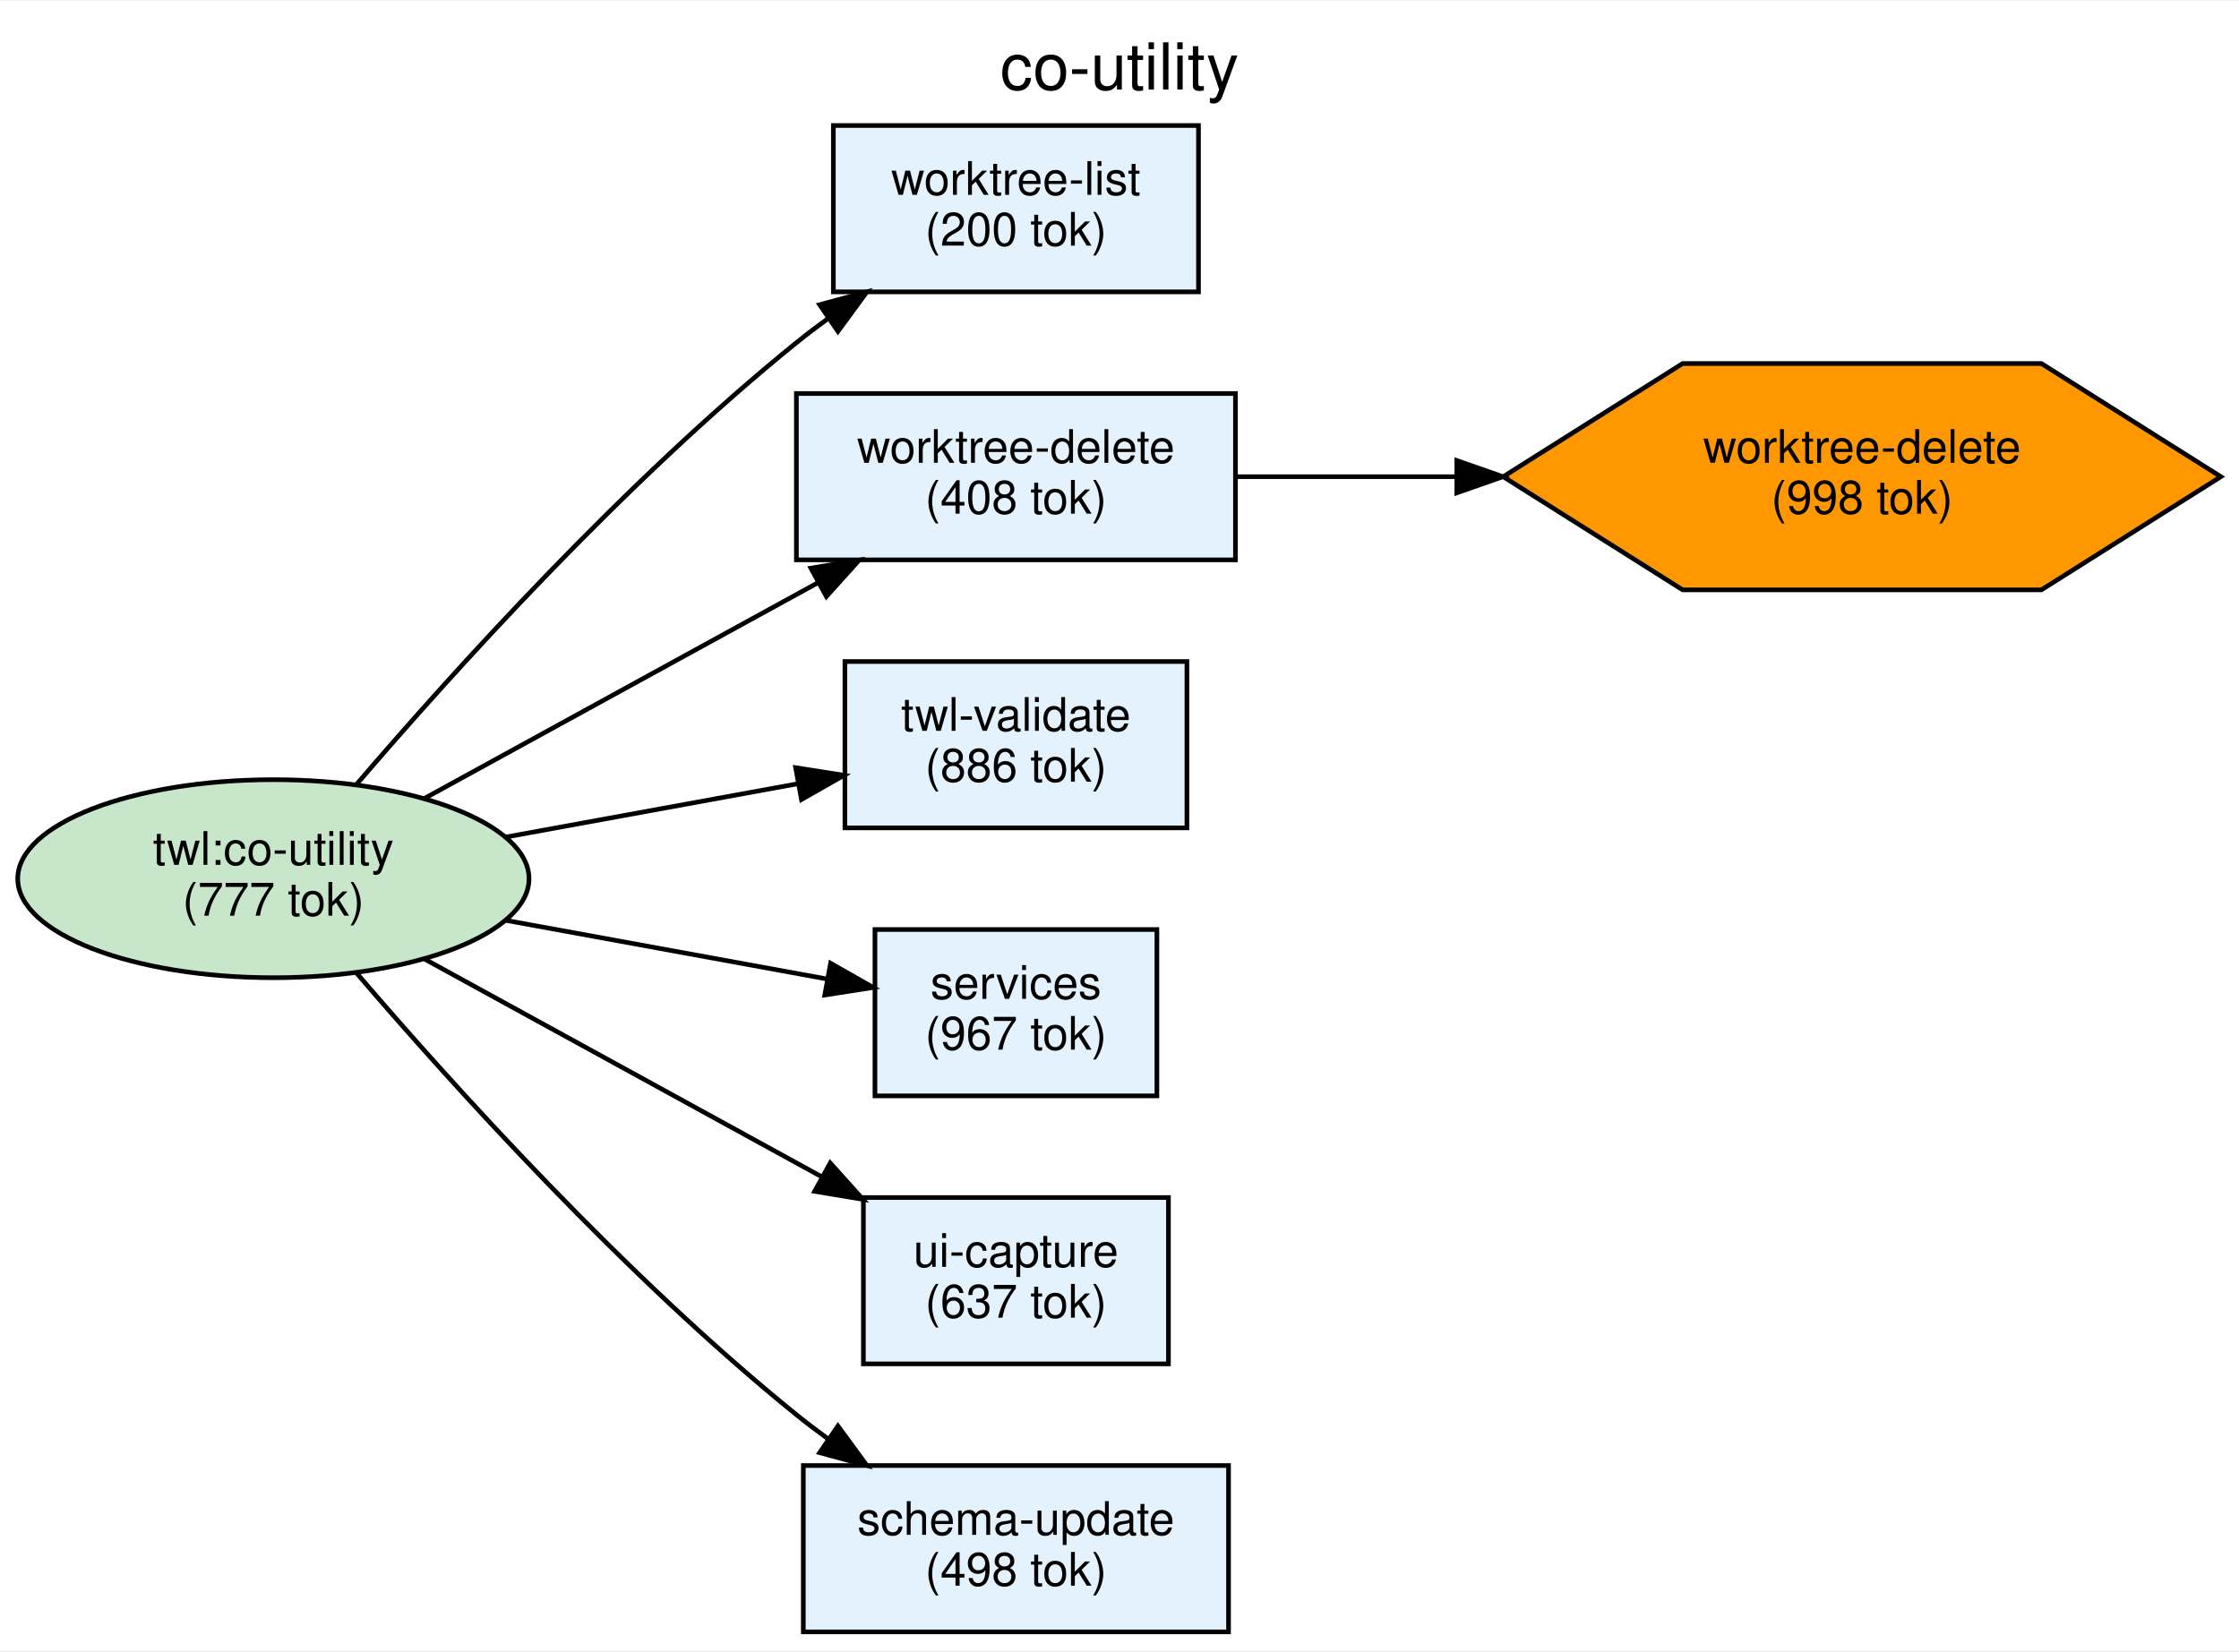
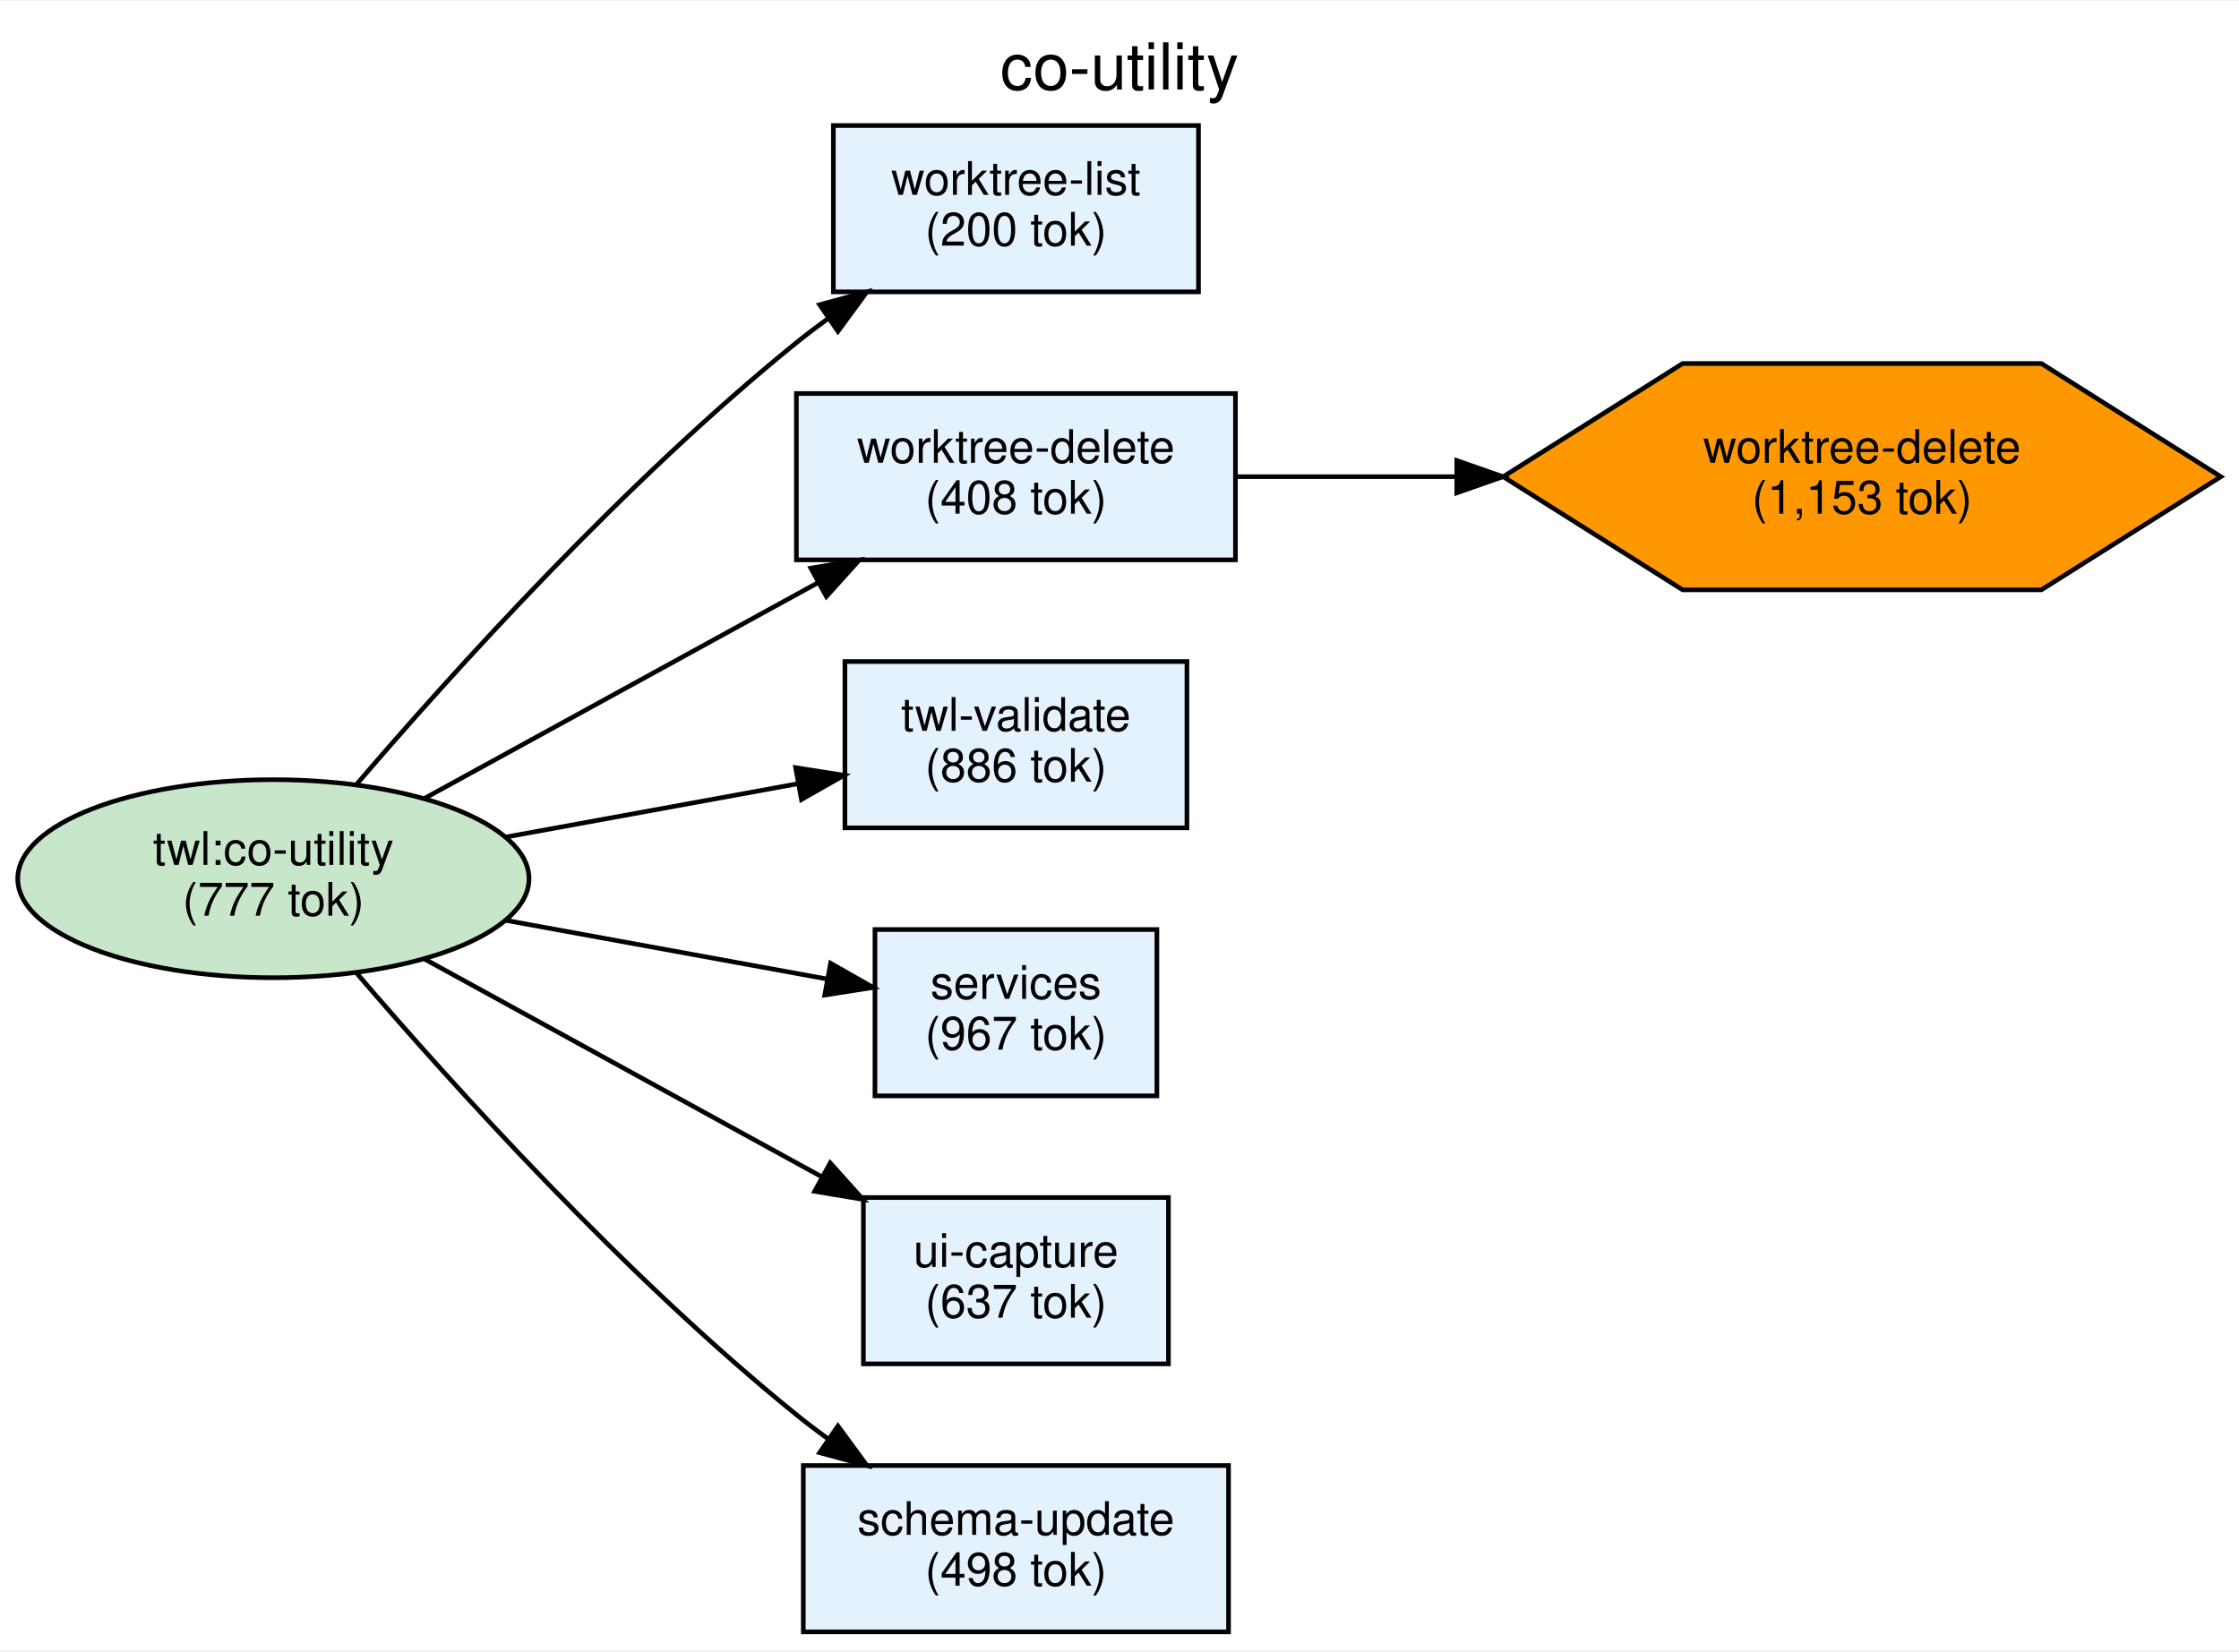
<svg xmlns="http://www.w3.org/2000/svg" width="484pt" height="357pt" viewBox="0.00 0.00 484.44 357.00">
  <g id="graph0" class="graph" transform="scale(1 1) rotate(0) translate(4 353)">
    <polygon fill="white" stroke="transparent" points="-4,4 -4,-353 480.44,-353 480.44,4 -4,4" />
    <text text-anchor="middle" x="238.22" y="-333.8" font-family="Helvetica,sans-Serif" font-size="14.00">co-utility</text>
    <g id="node1" class="node">
      <ellipse fill="#c8e6c9" stroke="black" cx="55.15" cy="-163" rx="55.31" ry="21.43" />
      <text text-anchor="middle" x="55.15" y="-166" font-family="Helvetica,sans-Serif" font-size="10.00">twl:co-utility</text>
      <text text-anchor="middle" x="55.15" y="-155" font-family="Helvetica,sans-Serif" font-size="10.00">(777 tok)</text>
    </g>
    <g id="node2" class="node">
      <polygon fill="#e3f2fd" stroke="black" points="255.31,-326 176.31,-326 176.31,-290 255.31,-290 255.31,-326" />
      <text text-anchor="middle" x="215.81" y="-311" font-family="Helvetica,sans-Serif" font-size="10.00">worktree-list</text>
      <text text-anchor="middle" x="215.81" y="-300" font-family="Helvetica,sans-Serif" font-size="10.00">(200 tok)</text>
    </g>
    <g id="edge1" class="edge">
      <path fill="none" stroke="black" d="M73.08,-183.34C93.97,-207.73 131.28,-249.06 168.31,-279 170.53,-280.79 172.87,-282.57 175.26,-284.3" />
      <polygon fill="black" stroke="black" points="173.34,-287.22 183.56,-289.99 177.3,-281.45 173.34,-287.22" />
    </g>
    <g id="node3" class="node">
      <polygon fill="#e3f2fd" stroke="black" points="252.81,-210 178.81,-210 178.81,-174 252.81,-174 252.81,-210" />
      <text text-anchor="middle" x="215.81" y="-195" font-family="Helvetica,sans-Serif" font-size="10.00">twl-validate</text>
      <text text-anchor="middle" x="215.81" y="-184" font-family="Helvetica,sans-Serif" font-size="10.00">(886 tok)</text>
    </g>
    <g id="edge3" class="edge">
      <path fill="none" stroke="black" d="M105.48,-172.02C125.62,-175.7 148.79,-179.93 168.6,-183.55" />
      <polygon fill="black" stroke="black" points="168.15,-187.03 178.62,-185.38 169.41,-180.14 168.15,-187.03" />
    </g>
    <g id="node4" class="node">
      <polygon fill="#e3f2fd" stroke="black" points="246.31,-152 185.31,-152 185.31,-116 246.31,-116 246.31,-152" />
      <text text-anchor="middle" x="215.81" y="-137" font-family="Helvetica,sans-Serif" font-size="10.00">services</text>
      <text text-anchor="middle" x="215.81" y="-126" font-family="Helvetica,sans-Serif" font-size="10.00">(967 tok)</text>
    </g>
    <g id="edge4" class="edge">
      <path fill="none" stroke="black" d="M105.48,-153.98C127.84,-149.9 153.93,-145.13 175.01,-141.28" />
      <polygon fill="black" stroke="black" points="175.71,-144.7 184.92,-139.46 174.45,-137.82 175.71,-144.7" />
    </g>
    <g id="node5" class="node">
      <polygon fill="#e3f2fd" stroke="black" points="248.81,-94 182.81,-94 182.81,-58 248.81,-58 248.81,-94" />
      <text text-anchor="middle" x="215.81" y="-79" font-family="Helvetica,sans-Serif" font-size="10.00">ui-capture</text>
      <text text-anchor="middle" x="215.81" y="-68" font-family="Helvetica,sans-Serif" font-size="10.00">(637 tok)</text>
    </g>
    <g id="edge5" class="edge">
      <path fill="none" stroke="black" d="M87.5,-145.81C112.25,-132.24 146.97,-113.2 173.9,-98.43" />
      <polygon fill="black" stroke="black" points="175.63,-101.48 182.71,-93.6 172.26,-95.34 175.63,-101.48" />
    </g>
    <g id="node6" class="node">
      <polygon fill="#e3f2fd" stroke="black" points="263.31,-268 168.31,-268 168.31,-232 263.31,-232 263.31,-268" />
      <text text-anchor="middle" x="215.81" y="-253" font-family="Helvetica,sans-Serif" font-size="10.00">worktree-delete</text>
      <text text-anchor="middle" x="215.81" y="-242" font-family="Helvetica,sans-Serif" font-size="10.00">(408 tok)</text>
    </g>
    <g id="edge2" class="edge">
      <path fill="none" stroke="black" d="M87.5,-180.19C112,-193.62 146.29,-212.43 173.11,-227.13" />
      <polygon fill="black" stroke="black" points="171.44,-230.21 181.89,-231.95 174.8,-224.07 171.44,-230.21" />
    </g>
    <g id="node7" class="node">
      <polygon fill="#e3f2fd" stroke="black" points="261.81,-36 169.81,-36 169.81,0 261.81,0 261.81,-36" />
      <text text-anchor="middle" x="215.81" y="-21" font-family="Helvetica,sans-Serif" font-size="10.00">schema-update</text>
      <text text-anchor="middle" x="215.81" y="-10" font-family="Helvetica,sans-Serif" font-size="10.00">(498 tok)</text>
    </g>
    <g id="edge6" class="edge">
      <path fill="none" stroke="black" d="M73.08,-142.66C93.97,-118.27 131.28,-76.94 168.31,-47 170.53,-45.21 172.87,-43.43 175.26,-41.7" />
      <polygon fill="black" stroke="black" points="177.3,-44.55 183.56,-36.01 173.34,-38.78 177.3,-44.55" />
    </g>
    <g id="node8" class="node">
      <polygon fill="#ff9800" stroke="black" points="476.51,-250 437.69,-274.49 360.06,-274.49 321.24,-250 360.06,-225.51 437.69,-225.51 476.51,-250" />
      <text text-anchor="middle" x="398.88" y="-253" font-family="Helvetica,sans-Serif" font-size="10.00">worktree-delete</text>
-       <text text-anchor="middle" x="398.88" y="-242" font-family="Helvetica,sans-Serif" font-size="10.00">(998 tok)</text>
+       <text text-anchor="middle" x="398.88" y="-242" font-family="Helvetica,sans-Serif" font-size="10.00">(1,153 tok)</text>
    </g>
    <g id="edge7" class="edge">
      <path fill="none" stroke="black" d="M263.44,-250C278.02,-250 294.6,-250 311.02,-250" />
      <polygon fill="black" stroke="black" points="311.2,-253.5 321.2,-250 311.2,-246.5 311.2,-253.5" />
    </g>
  </g>
</svg>
